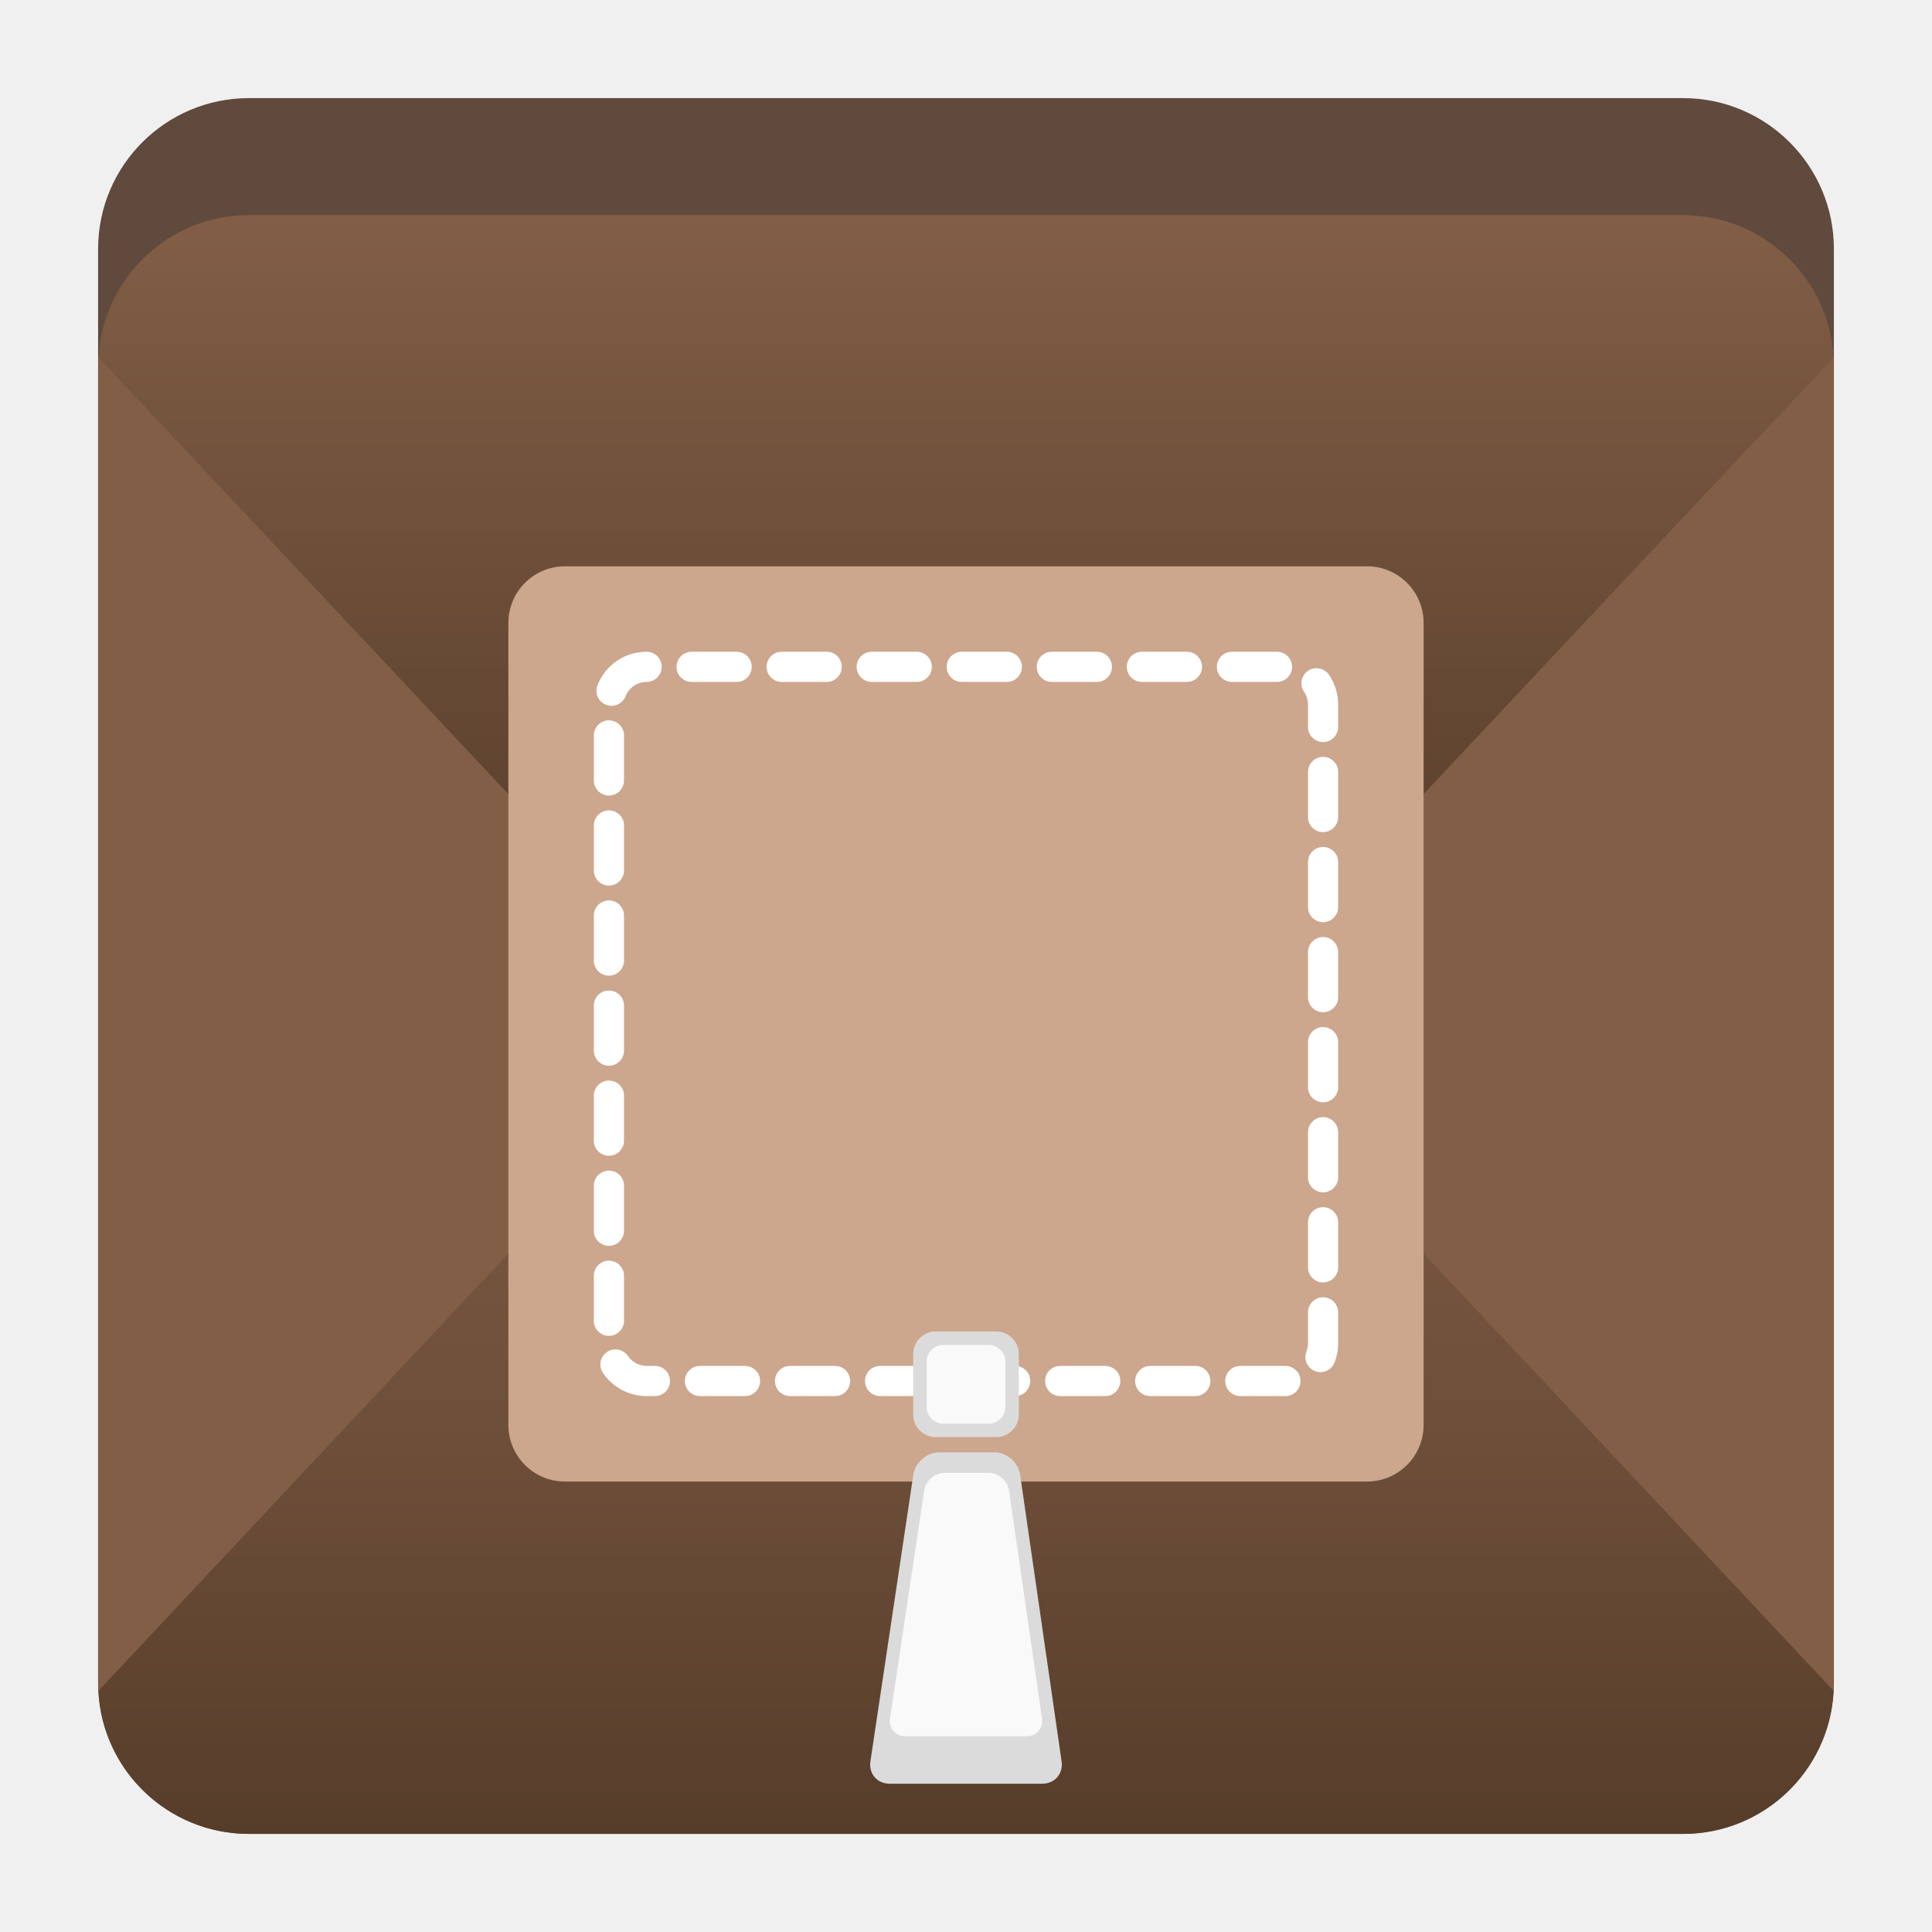
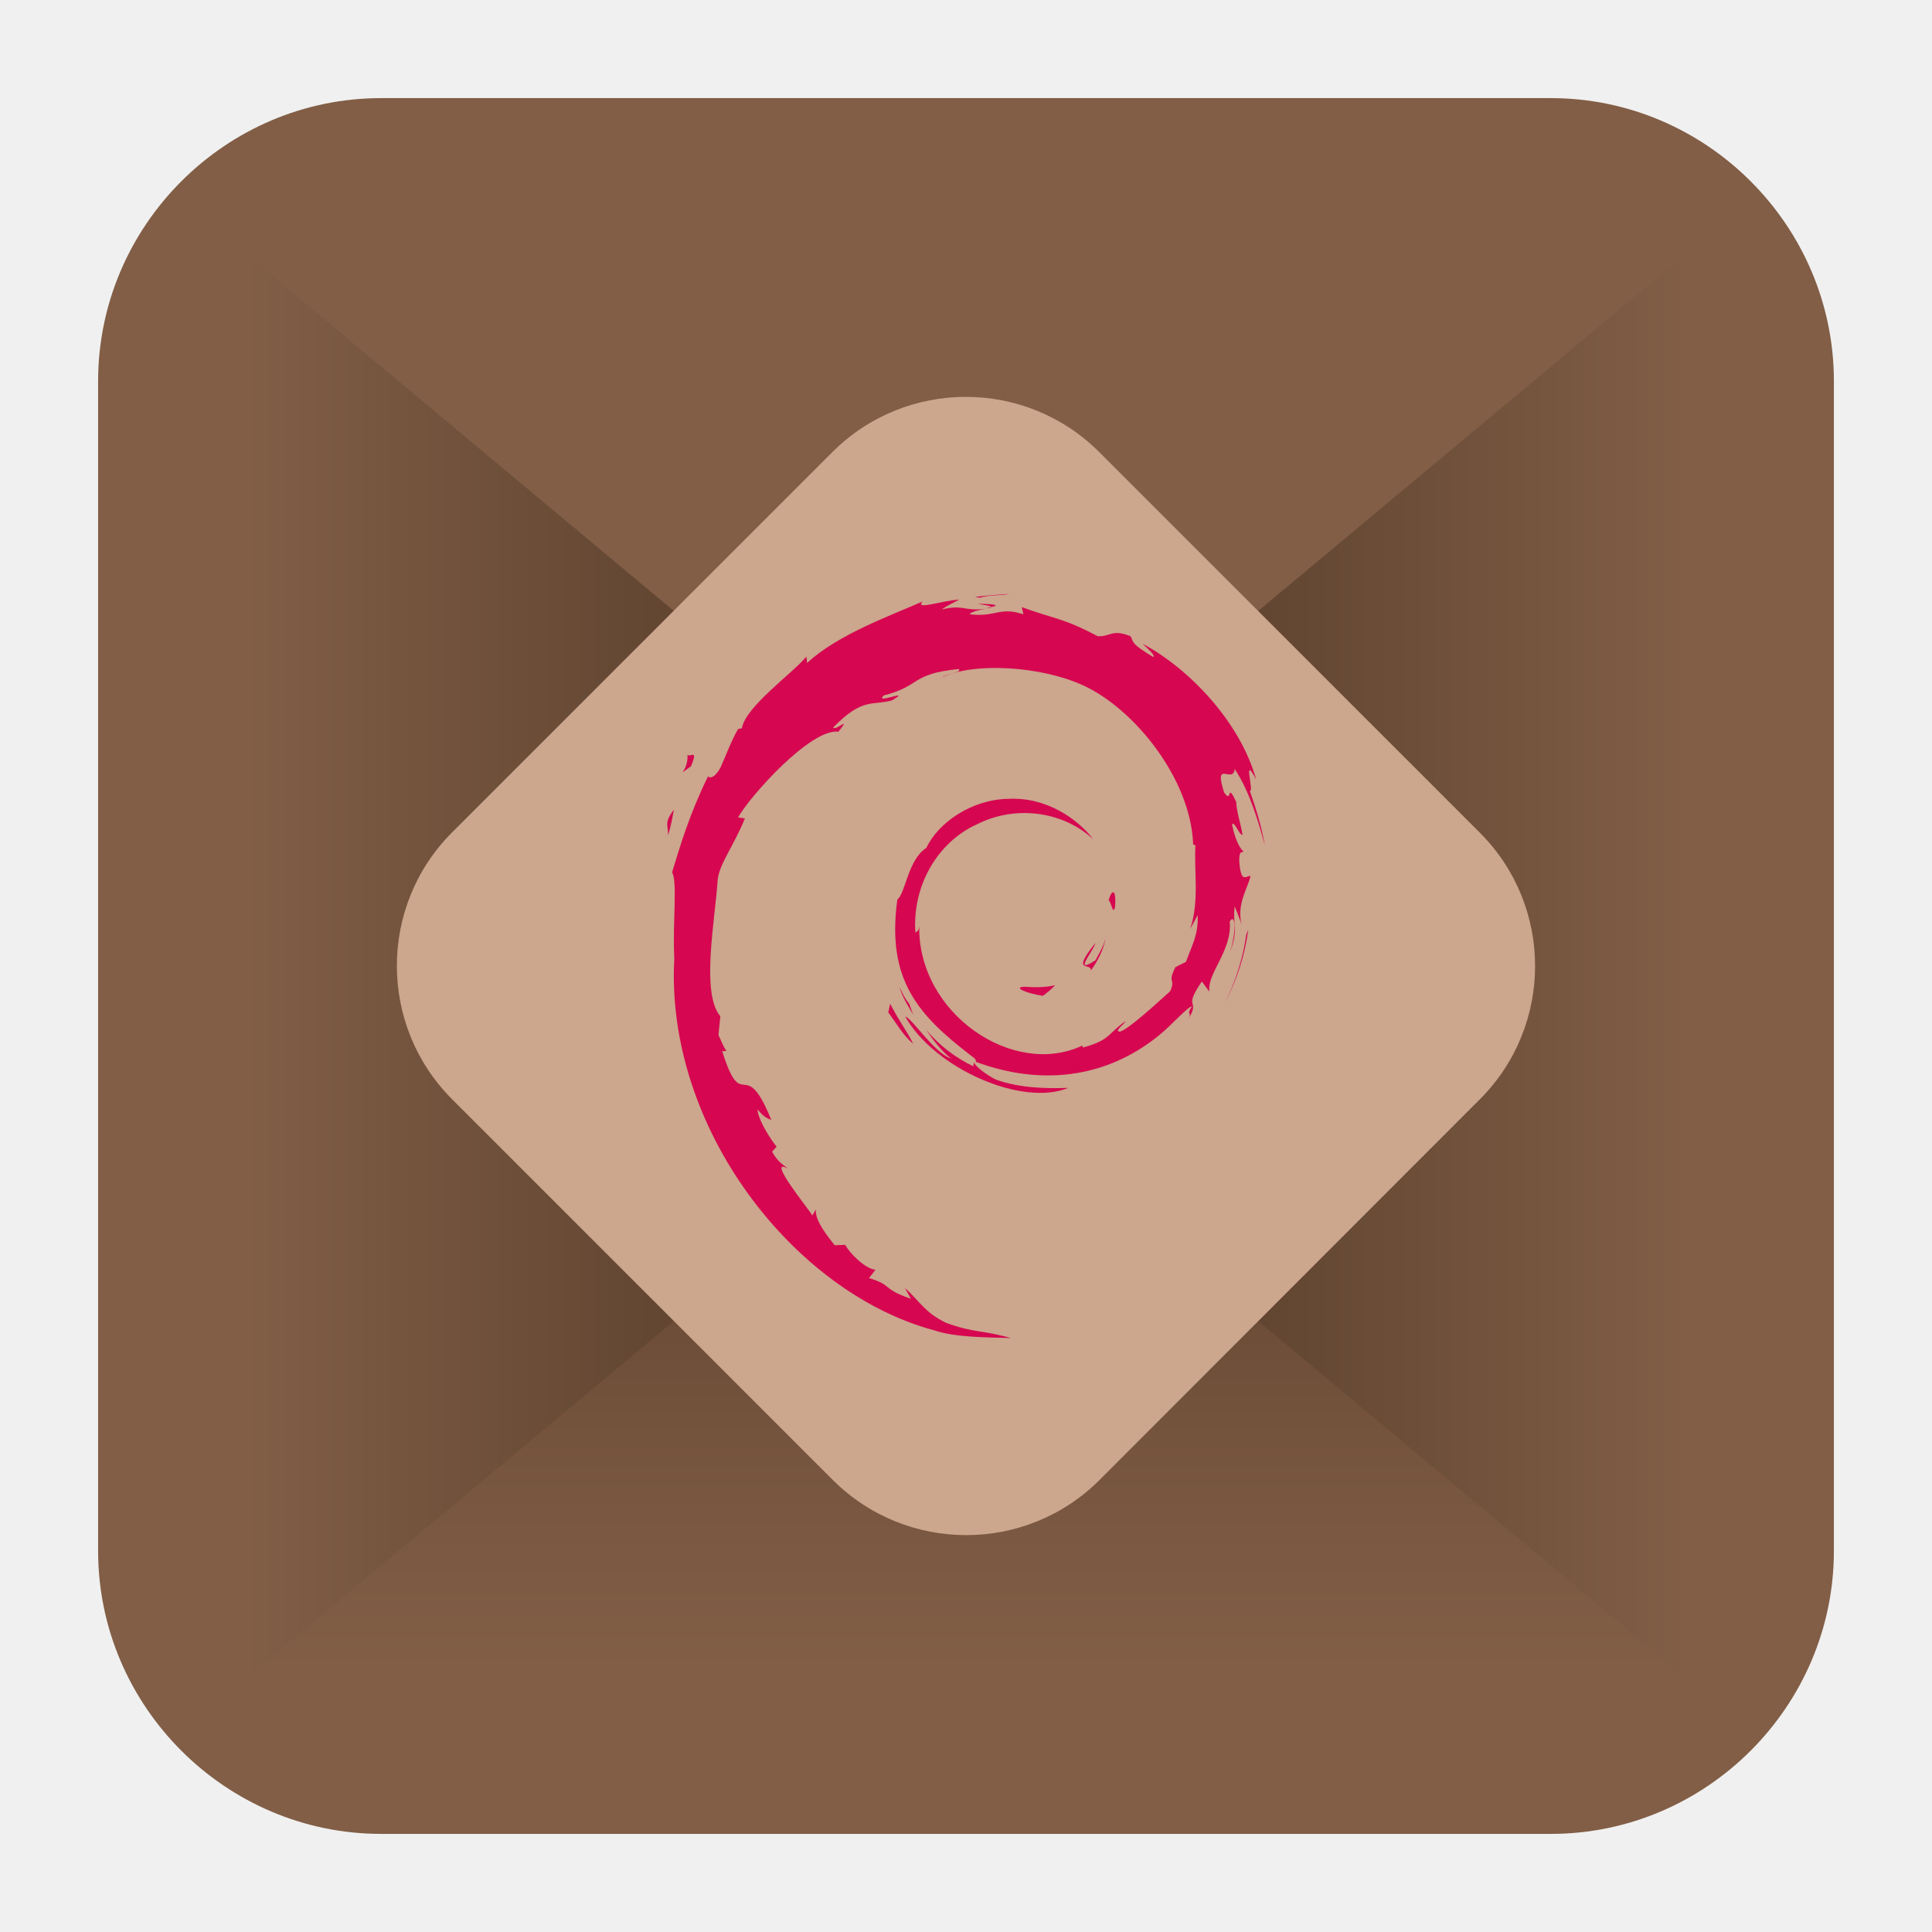
<svg xmlns="http://www.w3.org/2000/svg" version="1.1" id="Layer_1" x="0px" y="0px" viewBox="0 0 512 512" style="enable-background:new 0 0 512 512;" xml:space="preserve">
+   <style type="text/css">
+ 	.st0{fill:#825E46;}
+ 	.st1{fill:url(#SVGID_1_);}
+ 	.st2{fill:url(#SVGID_2_);}
+ 	.st3{fill:url(#SVGID_3_);}
+ 	.st4{fill:#CCA68D;}
+ 	.st5{fill:#D60750;}
+ </style>
  <g>
-     <path style="fill:#E8E8E8;" d="M446,486H66c-22.1,0-40-17.9-40-40V66c0-22.1,17.9-40,40-40h380c22.1,0,40,17.9,40,40v380   C486,468.1,468.1,486,446,486z" />
-     <path style="fill:#60493D;" d="M446,486H66c-22.1,0-40-17.9-40-40V66c0-22.1,17.9-40,40-40h380c22.1,0,40,17.9,40,40v380   C486,468.1,468.1,486,446,486z" />
+     <path class="st0" d="M411,486H101c-41.2,0-75-33.8-75-75V101c0-41.2,33.8-75,75-75h310c41.2,0,75,33.8,75,75v310   C486,452.2,452.2,486,411,486z" />
    <g>
-       <path style="fill:#825E46;" d="M26.1,94.6c0,0.8-0.1,1.6-0.1,2.4v349c0,0.7,0,1.4,0.1,2.1l165.8-176.8L26.1,94.6z" />
-       <path style="fill:#825E46;" d="M320.1,271.3l165.8,176.8c0-0.7,0.1-1.4,0.1-2.1V97c0-0.8,0-1.6-0.1-2.4L320.1,271.3z" />
-       <linearGradient id="SVGID_1_" gradientUnits="userSpaceOnUse" x1="256" y1="486" x2="256" y2="203">
-         <stop offset="0" style="stop-color:#563D2A" />
-         <stop offset="0.362" style="stop-color:#6D4E39" />
-         <stop offset="0.717" style="stop-color:#7D5A43" />
-         <stop offset="1" style="stop-color:#825E46" />
+       <linearGradient id="SVGID_1_" gradientUnits="userSpaceOnUse" x1="256" y1="-857" x2="256" y2="-641.3" gradientTransform="matrix(1 0 0 -1 0 -414)">
+         <stop offset="0" style="stop-color:#825E46" />
+         <stop offset="0.329" style="stop-color:#73523C" />
+         <stop offset="0.962" style="stop-color:#4B3423" />
+         <stop offset="1" style="stop-color:#483221" />
      </linearGradient>
-       <path style="fill:url(#SVGID_1_);" d="M320.1,271.3L256,203l-64.1,68.3L26.1,448.1c0,0,0,0,0,0.1C27.2,469.3,44.6,486,66,486h380    c21.4,0,38.8-16.7,39.9-37.8c0,0,0,0,0-0.1L320.1,271.3z" />
-       <linearGradient id="SVGID_2_" gradientUnits="userSpaceOnUse" x1="256" y1="339.7" x2="256" y2="57">
+       <polygon class="st1" points="68.9,443 256,227.3 443.1,443   " />
+       <linearGradient id="SVGID_2_" gradientUnits="userSpaceOnUse" x1="220.7" y1="-670" x2="447.6" y2="-670" gradientTransform="matrix(1 0 0 -1 0 -414)">
        <stop offset="0" style="stop-color:#483221" />
        <stop offset="0.312" style="stop-color:#563D2A" />
        <stop offset="0.902" style="stop-color:#7B5942" />
        <stop offset="1" style="stop-color:#825E46" />
      </linearGradient>
-       <path style="fill:url(#SVGID_2_);" d="M485.9,94.5C484.6,73.6,467.3,57,446,57H66c-21.3,0-38.6,16.6-39.9,37.5v0.1l165.8,176.8    l64.1,68.3l64.1-68.3L485.9,94.5C485.9,94.6,485.9,94.5,485.9,94.5z" />
+       <polygon class="st2" points="447.6,445.4 220.7,256 447.6,66.6   " />
+       <linearGradient id="SVGID_3_" gradientUnits="userSpaceOnUse" x1="64.4" y1="-670" x2="291.3" y2="-670" gradientTransform="matrix(1 0 0 -1 0 -414)">
+         <stop offset="0" style="stop-color:#825E46" />
+         <stop offset="9.840000e-02" style="stop-color:#7B5942" />
+         <stop offset="0.688" style="stop-color:#563D2A" />
+         <stop offset="1" style="stop-color:#483221" />
+       </linearGradient>
+       <polygon class="st3" points="64.4,445.4 291.3,256 64.4,66.6   " />
    </g>
  </g>
+   <g id="g37_2_">
+     <path id="path39_2_" class="st4" d="M392.2,291.3L291.4,392.2c-19.5,19.5-51.2,19.5-70.7,0L119.8,291.3   c-19.5-19.5-19.5-51.2,0-70.7l100.8-100.8c19.5-19.5,51.2-19.5,70.7,0l100.8,100.8C411.7,240.1,411.7,271.8,392.2,291.3z" />
+   </g>
  <g>
-     <path style="fill:#CCA68D;" d="M377.274,165.076v212.548c0,8.284-6.715,15-15,15l-212.549,0.001c-8.284,0-15-6.715-15-15V165.075   c0-8.284,6.715-15,15-15l212.549,0C370.558,150.076,377.274,156.792,377.274,165.076z" />
-     <path style="fill:#FFFFFF;" d="M340.671,369.98h-11.975c-2.209,0-4-1.791-4-4s1.791-4,4-4h11.934c2.209,0,4.021,1.791,4.021,4   S342.88,369.98,340.671,369.98z M316.764,369.98H304.83c-2.209,0-4-1.791-4-4s1.791-4,4-4h11.934c2.209,0,4,1.791,4,4   S318.973,369.98,316.764,369.98z M292.897,369.98h-11.934c-2.209,0-4-1.791-4-4s1.791-4,4-4h11.934c2.209,0,4,1.791,4,4   S295.106,369.98,292.897,369.98z M269.031,369.98h-11.934c-2.209,0-4-1.791-4-4s1.791-4,4-4h11.934c2.209,0,4,1.791,4,4   S271.24,369.98,269.031,369.98z M245.165,369.98h-11.933c-2.209,0-4-1.791-4-4s1.791-4,4-4h11.933c2.209,0,4,1.791,4,4   S247.374,369.98,245.165,369.98z M221.298,369.98h-11.933c-2.209,0-4-1.791-4-4s1.791-4,4-4h11.933c2.209,0,4,1.791,4,4   S223.507,369.98,221.298,369.98z M197.432,369.98h-11.933c-2.209,0-4-1.791-4-4s1.791-4,4-4h11.933c2.209,0,4,1.791,4,4   S199.641,369.98,197.432,369.98z M173.565,369.98h-2.196c-4.634,0-8.96-2.288-11.574-6.122c-1.244-1.825-0.773-4.313,1.052-5.558   c1.825-1.246,4.313-0.773,5.559,1.052c1.122,1.646,2.978,2.628,4.963,2.628h2.196c2.209,0,4,1.791,4,4   S175.774,369.98,173.565,369.98z M349.941,363.634c-0.485,0-0.979-0.089-1.459-0.277c-2.057-0.806-3.07-3.127-2.264-5.184   c0.272-0.696,0.411-1.435,0.411-2.192v-8.193c0-2.209,1.791-4,4-4s4,1.791,4,4v8.193c0,1.762-0.324,3.481-0.964,5.112   C353.048,362.67,351.539,363.634,349.941,363.634z M161.37,354.024c-2.209,0-4-1.791-4-4v-11.934c0-2.209,1.791-4,4-4s4,1.791,4,4   v11.934C165.37,352.233,163.579,354.024,161.37,354.024z M350.63,339.854c-2.209,0-4-1.791-4-4v-11.933c0-2.209,1.791-4,4-4   s4,1.791,4,4v11.933C354.63,338.062,352.839,339.854,350.63,339.854z M161.37,330.158c-2.209,0-4-1.791-4-4v-11.934   c0-2.209,1.791-4,4-4s4,1.791,4,4v11.934C165.37,328.367,163.579,330.158,161.37,330.158z M350.63,315.987c-2.209,0-4-1.791-4-4   v-11.934c0-2.209,1.791-4,4-4s4,1.791,4,4v11.934C354.63,314.196,352.839,315.987,350.63,315.987z M161.37,306.291   c-2.209,0-4-1.791-4-4v-11.933c0-2.209,1.791-4,4-4s4,1.791,4,4v11.933C165.37,304.5,163.579,306.291,161.37,306.291z    M350.63,292.121c-2.209,0-4-1.791-4-4v-11.934c0-2.209,1.791-4,4-4s4,1.791,4,4v11.934   C354.63,290.33,352.839,292.121,350.63,292.121z M161.37,282.425c-2.209,0-4-1.791-4-4v-11.933c0-2.209,1.791-4,4-4s4,1.791,4,4   v11.933C165.37,280.634,163.579,282.425,161.37,282.425z M350.63,268.255c-2.209,0-4-1.791-4-4v-11.934c0-2.209,1.791-4,4-4   s4,1.791,4,4v11.934C354.63,266.464,352.839,268.255,350.63,268.255z M161.37,258.559c-2.209,0-4-1.791-4-4v-11.933   c0-2.209,1.791-4,4-4s4,1.791,4,4v11.933C165.37,256.768,163.579,258.559,161.37,258.559z M350.63,244.388c-2.209,0-4-1.791-4-4   v-11.933c0-2.209,1.791-4,4-4s4,1.791,4,4v11.933C354.63,242.597,352.839,244.388,350.63,244.388z M161.37,234.692   c-2.209,0-4-1.791-4-4v-11.933c0-2.209,1.791-4,4-4s4,1.791,4,4v11.933C165.37,232.901,163.579,234.692,161.37,234.692z    M350.63,220.522c-2.209,0-4-1.791-4-4v-11.933c0-2.209,1.791-4,4-4s4,1.791,4,4v11.933   C354.63,218.731,352.839,220.522,350.63,220.522z M161.37,210.826c-2.209,0-4-1.791-4-4v-11.933c0-2.209,1.791-4,4-4s4,1.791,4,4   v11.933C165.37,209.035,163.579,210.826,161.37,210.826z M350.63,196.656c-2.209,0-4-1.791-4-4v-5.936   c0.001-1.217-0.36-2.386-1.043-3.383c-1.248-1.823-0.782-4.312,1.041-5.56c1.822-1.248,4.312-0.782,5.561,1.041   c1.599,2.335,2.442,5.068,2.441,7.904v5.934C354.63,194.865,352.839,196.656,350.63,196.656z M162.064,187.049   c-0.489,0-0.986-0.09-1.468-0.281c-2.055-0.812-3.062-3.135-2.251-5.189c2.121-5.37,7.222-8.848,12.997-8.859   c2.229-0.031,4.003,1.783,4.008,3.992s-1.783,4.003-3.992,4.008c-2.476,0.005-4.663,1.496-5.572,3.797   C165.165,186.089,163.658,187.049,162.064,187.049z M338.414,180.72H326.48c-2.209,0-4-1.791-4-4s1.791-4,4-4h11.934   c2.209,0,4,1.791,4,4S340.623,180.72,338.414,180.72z M314.548,180.72h-11.934c-2.209,0-4-1.791-4-4s1.791-4,4-4h11.934   c2.209,0,4,1.791,4,4S316.757,180.72,314.548,180.72z M290.682,180.72h-11.934c-2.209,0-4-1.791-4-4s1.791-4,4-4h11.934   c2.209,0,4,1.791,4,4S292.891,180.72,290.682,180.72z M266.814,180.72h-11.933c-2.209,0-4-1.791-4-4s1.791-4,4-4h11.933   c2.209,0,4,1.791,4,4S269.023,180.72,266.814,180.72z M242.949,180.72h-11.934c-2.209,0-4-1.791-4-4s1.791-4,4-4h11.934   c2.209,0,4,1.791,4,4S245.158,180.72,242.949,180.72z M219.082,180.72h-11.933c-2.209,0-4-1.791-4-4s1.791-4,4-4h11.933   c2.209,0,4,1.791,4,4S221.291,180.72,219.082,180.72z M195.216,180.72h-11.933c-2.209,0-4-1.791-4-4s1.791-4,4-4h11.933   c2.209,0,4,1.791,4,4S197.425,180.72,195.216,180.72z" />
-     <g>
-       <path style="fill:#DBDBDB;" d="M281.339,466.806c0.469,3.242-1.827,5.894-5.103,5.894h-40.498c-3.276,0-5.559-2.65-5.074-5.89    l11.385-76.038c0.485-3.239,3.562-5.89,6.837-5.89h14.644c3.276,0,6.339,2.652,6.808,5.894L281.339,466.806z" />
-       <g>
-         <path style="fill:#DBDBDB;" d="M269.996,374.894c0,3.276-2.68,5.956-5.956,5.956h-16.08c-3.276,0-5.956-2.68-5.956-5.956v-16.08     c0-3.276,2.68-5.956,5.956-5.956h16.08c3.276,0,5.956,2.68,5.956,5.956V374.894z" />
-         <path style="fill:#F9F9F9;" d="M266.428,372.844c0,2.441-1.997,4.438-4.438,4.438h-11.981c-2.441,0-4.438-1.997-4.438-4.438     v-11.981c0-2.441,1.997-4.438,4.438-4.438h11.981c2.441,0,4.438,1.997,4.438,4.438V372.844z" />
-       </g>
-       <path style="fill:#F9F9F9;" d="M276.141,455.433c0.373,2.577-1.452,4.685-4.056,4.685h-32.189c-2.604,0-4.418-2.107-4.033-4.682    l9.049-60.438c0.386-2.575,2.831-4.682,5.435-4.682h11.64c2.604,0,5.039,2.108,5.411,4.685L276.141,455.433z" />
-     </g>
-   </g>
-   <g style="display:none;">
-     <rect x="26" y="226" style="display:inline;fill:#CCA68D;" width="460" height="60" />
-     <path style="display:inline;fill:#FFFFFF;" d="M452,260h-12c-2.209,0-4-1.791-4-4s1.791-4,4-4h12c2.209,0,4,1.791,4,4   S454.209,260,452,260z M428,260h-12c-2.209,0-4-1.791-4-4s1.791-4,4-4h12c2.209,0,4,1.791,4,4S430.209,260,428,260z M404,260h-12   c-2.209,0-4-1.791-4-4s1.791-4,4-4h12c2.209,0,4,1.791,4,4S406.209,260,404,260z M380,260h-12c-2.209,0-4-1.791-4-4s1.791-4,4-4h12   c2.209,0,4,1.791,4,4S382.209,260,380,260z M356,260h-12c-2.209,0-4-1.791-4-4s1.791-4,4-4h12c2.209,0,4,1.791,4,4   S358.209,260,356,260z M332,260h-12c-2.209,0-4-1.791-4-4s1.791-4,4-4h12c2.209,0,4,1.791,4,4S334.209,260,332,260z M308,260h-12   c-2.209,0-4-1.791-4-4s1.791-4,4-4h12c2.209,0,4,1.791,4,4S310.209,260,308,260z M284,260h-12c-2.209,0-4-1.791-4-4s1.791-4,4-4h12   c2.209,0,4,1.791,4,4S286.209,260,284,260z M260,260h-12c-2.209,0-4-1.791-4-4s1.791-4,4-4h12c2.209,0,4,1.791,4,4   S262.209,260,260,260z M236,260h-12c-2.209,0-4-1.791-4-4s1.791-4,4-4h12c2.209,0,4,1.791,4,4S238.209,260,236,260z M212,260h-12   c-2.209,0-4-1.791-4-4s1.791-4,4-4h12c2.209,0,4,1.791,4,4S214.209,260,212,260z M188,260h-12c-2.209,0-4-1.791-4-4s1.791-4,4-4h12   c2.209,0,4,1.791,4,4S190.209,260,188,260z M164,260h-12c-2.209,0-4-1.791-4-4s1.791-4,4-4h12c2.209,0,4,1.791,4,4   S166.209,260,164,260z M140,260h-12c-2.209,0-4-1.791-4-4s1.791-4,4-4h12c2.209,0,4,1.791,4,4S142.209,260,140,260z M116,260h-12   c-2.209,0-4-1.791-4-4s1.791-4,4-4h12c2.209,0,4,1.791,4,4S118.209,260,116,260z M92,260H80c-2.209,0-4-1.791-4-4s1.791-4,4-4h12   c2.209,0,4,1.791,4,4S94.209,260,92,260z M68,260H56c-2.209,0-4-1.791-4-4s1.791-4,4-4h12c2.209,0,4,1.791,4,4S70.209,260,68,260z" />
+     <path class="st5" d="M276.4,263.9c1.2-0.9,2.3-1.8,3.2-2.8c-2.6,0.6-5.3,0.6-8.1,0.4C268.2,261.6,272.1,263.3,276.4,263.9z" />
+     <path class="st5" d="M289.1,257.2c1.9-2.7,3.4-5.6,3.9-8.7c-0.5,2.2-1.6,4-2.7,6c-6.1,3.9-0.6-2.3,0-4.6   C283.6,258.2,289.3,254.9,289.1,257.2z" />
+     <path class="st5" d="M295.5,240.4c0.4-5.9-1.2-4-1.7-1.8C294.5,238.9,294.9,242.7,295.5,240.4z" />
+     <path class="st5" d="M259.1,160c1.8,0.4,3.7,0.5,3.5,0.9C264.5,160.5,264.9,160.1,259.1,160z" />
+     <polygon class="st5" points="262.4,161.1 262.6,160.9 261.3,161.1  " />
+     <path class="st5" d="M258,282.6c-4.7-2.2-9-5.5-12.5-9.6c1.9,2.8,3.9,5.4,6.5,7.5c-4.5-1.5-10.3-10.7-12.1-11.1   c7.7,13.7,31,24,43.2,18.9c-5.6,0.2-12.8,0.1-19.2-2.2c-2.4-1.2-5.6-3.6-5.7-4.5C258,281.9,257.9,282.2,258,282.6z" />
+     <path class="st5" d="M258.2,281.6c0-0.1,0.1-0.2,0.1-0.2l0,0C258.2,281.4,258.1,281.5,258.2,281.6z" />
+     <path class="st5" d="M328.4,227.9c0.1-3,0.8-1.6,1.1-2.3c-0.6-0.4-2.1-2.6-3-7.1c0.6-1.1,1.8,2.7,2.8,2.8c-0.6-3.5-1.6-6.2-1.7-8.8   c-2.7-5.7-0.9,0.8-3.2-2.5c-2.9-9,2.4-2.1,2.8-6.2c4.3,6.3,6.9,16.2,8,20.2c-0.9-4.9-2.3-9.7-4-14.4c1.3,0.5-2.1-10.2,1.7-3   c-4.2-15.2-17.7-29.4-30.1-36c1.5,1.4,3.5,3.2,2.8,3.5c-6.2-3.7-5.1-4-6-5.5c-5-2-5.3,0.2-8.7,0c-9.5-5-11.4-4.5-20.1-7.7l0.4,1.9   c-6.3-2.1-7.3,0.8-14.1,0c-0.4-0.4,2.2-1.2,4.3-1.5c-6.1,0.8-5.8-1.2-11.8,0.2c1.5-1.1,3-1.7,4.6-2.6c-4.9,0.3-11.8,2.9-9.7,0.5   c-8.1,3.6-22.5,8.7-30.6,16.3l-0.2-1.7c-3.7,4.5-16.1,13.2-17.1,19l-1,0.2c-1.9,3.3-3.2,7-4.7,10.3c-2.5,4.3-3.7,1.6-3.3,2.3   c-4.9,10-7.4,18.5-9.5,25.4c1.5,2.3,0.1,13.6,0.6,22.7c-2.5,44.9,31.6,88.6,68.7,98.6c5.5,1.9,13.5,1.9,20.5,2.1   c-8.2-2.3-9.2-1.2-17.1-4c-5.7-2.7-7-5.7-11-9.3l1.6,2.9c-8-2.8-4.6-3.5-11.1-5.5l1.7-2.2c-2.6-0.2-6.8-4.3-8-6.6l-2.8,0.1   c-3.4-4.2-5.2-7.2-5-9.5l-0.9,1.6c-1.1-1.8-12.4-15.7-6.5-12.4c-1.1-1-2.6-1.6-4.2-4.5l1.2-1.3c-2.8-3.6-5.2-8.3-5-9.9   c1.5,2,2.6,2.4,3.6,2.8c-7.2-17.8-7.6-1-13-18.2l1.1-0.1c-0.9-1.3-1.4-2.8-2.1-4.2l0.5-5c-5.2-6-1.4-25.4-0.7-36.2   c0.5-4.3,4.3-9,7.2-16.2l-1.8-0.3c3.4-5.9,19.3-23.6,26.6-22.7c3.6-4.5-0.7-0.1-1.4-1.1c7.9-8.1,10.3-5.7,15.6-7.2   c5.7-3.4-4.9,1.3-2.2-1.3c9.9-2.5,7-5.7,19.8-7c1.3,0.8-3.1,1.2-4.3,2.2c8.2-4,26-3.1,37.5,2.2c13.4,6.2,28.4,24.7,29,42.1l0.6,0.2   c-0.4,6.9,1.1,14.9-1.4,22.2l2-3.7c0.2,5.3-1.5,7.9-3.1,12.4l-2.8,1.4c-2.3,4.5,0.2,2.8-1.4,6.4c-3.6,3.2-10.9,10-13.3,10.7   c-1.7-0.1,1.2-2,1.5-2.8c-4.8,3.3-3.9,5-11.3,7l-0.2-0.5c-18.2,8.6-43.5-8.4-43.2-31.6c-0.2,1.5-0.5,1.1-1,1.7   c-0.9-12,5.5-23.9,16.4-28.8c10.6-5.3,23.1-3.1,30.7,4c-4.2-5.5-12.5-11.2-22.4-10.7c-9.7,0.1-18.7,6.3-21.8,13   c-4.9,3.1-5.5,12-7.7,13.7c-2.9,21.3,5.5,30.6,19.6,41.4c1.2,0.8,1.3,1.2,1.2,1.6c16.7,6.2,34,4.7,48.4-6.9   c3.6-2.9,7.7-7.7,8.9-7.8c-1.8,2.6,0.3,1.2-1.1,3.6c3.6-5.9-1.6-2.4,3.7-10.2l2,2.7c-0.7-4.9,6.1-10.8,5.4-18.6   c1.5-2.4,1.8,2.6,0.1,8c2.3-6,0.6-7,1.2-12c0.6,1.6,1.5,3.5,1.9,5.2c-1.5-5.8,1.5-9.8,2.3-13.2   C330.4,231.8,328.8,234.7,328.4,227.9z" />
+     <path class="st5" d="M235.4,268.3c2.2,2.9,3.9,6.1,6.6,8.3c-1.9-3.8-3.4-5.4-6.1-10.6L235.4,268.3z" />
+     <path class="st5" d="M240.9,265.9c-1.1-1.2-1.8-2.8-2.5-4.3c0.7,2.6,2.2,4.9,3.6,7.3L240.9,265.9z" />
+     <path class="st5" d="M324.6,265.8c3.2-6.1,5.3-12.7,6.2-19.4l-0.5,1.2C329.4,253.9,327.5,260,324.6,265.8z" />
+     <path class="st5" d="M267.5,157.4c-3,0.2-6.1,0.4-9.1,0.8l1.3,0.2C262,157.6,265.2,157.9,267.5,157.4z" />
+     <path class="st5" d="M182.2,199.9c0-0.1,0-0.2,0-0.3C182.2,199.8,182.2,199.9,182.2,199.9z" />
+     <path class="st5" d="M183.1,203.1c2.2-5.1-0.6-2-0.9-3.2C182.5,204.5,178.7,206.1,183.1,203.1z" />
+     <path class="st5" d="M178.6,214.6c-2.9,3.6-1.3,4.4-1.6,6.9C178,218.3,178.2,216.4,178.6,214.6z" />
  </g>
</svg>
